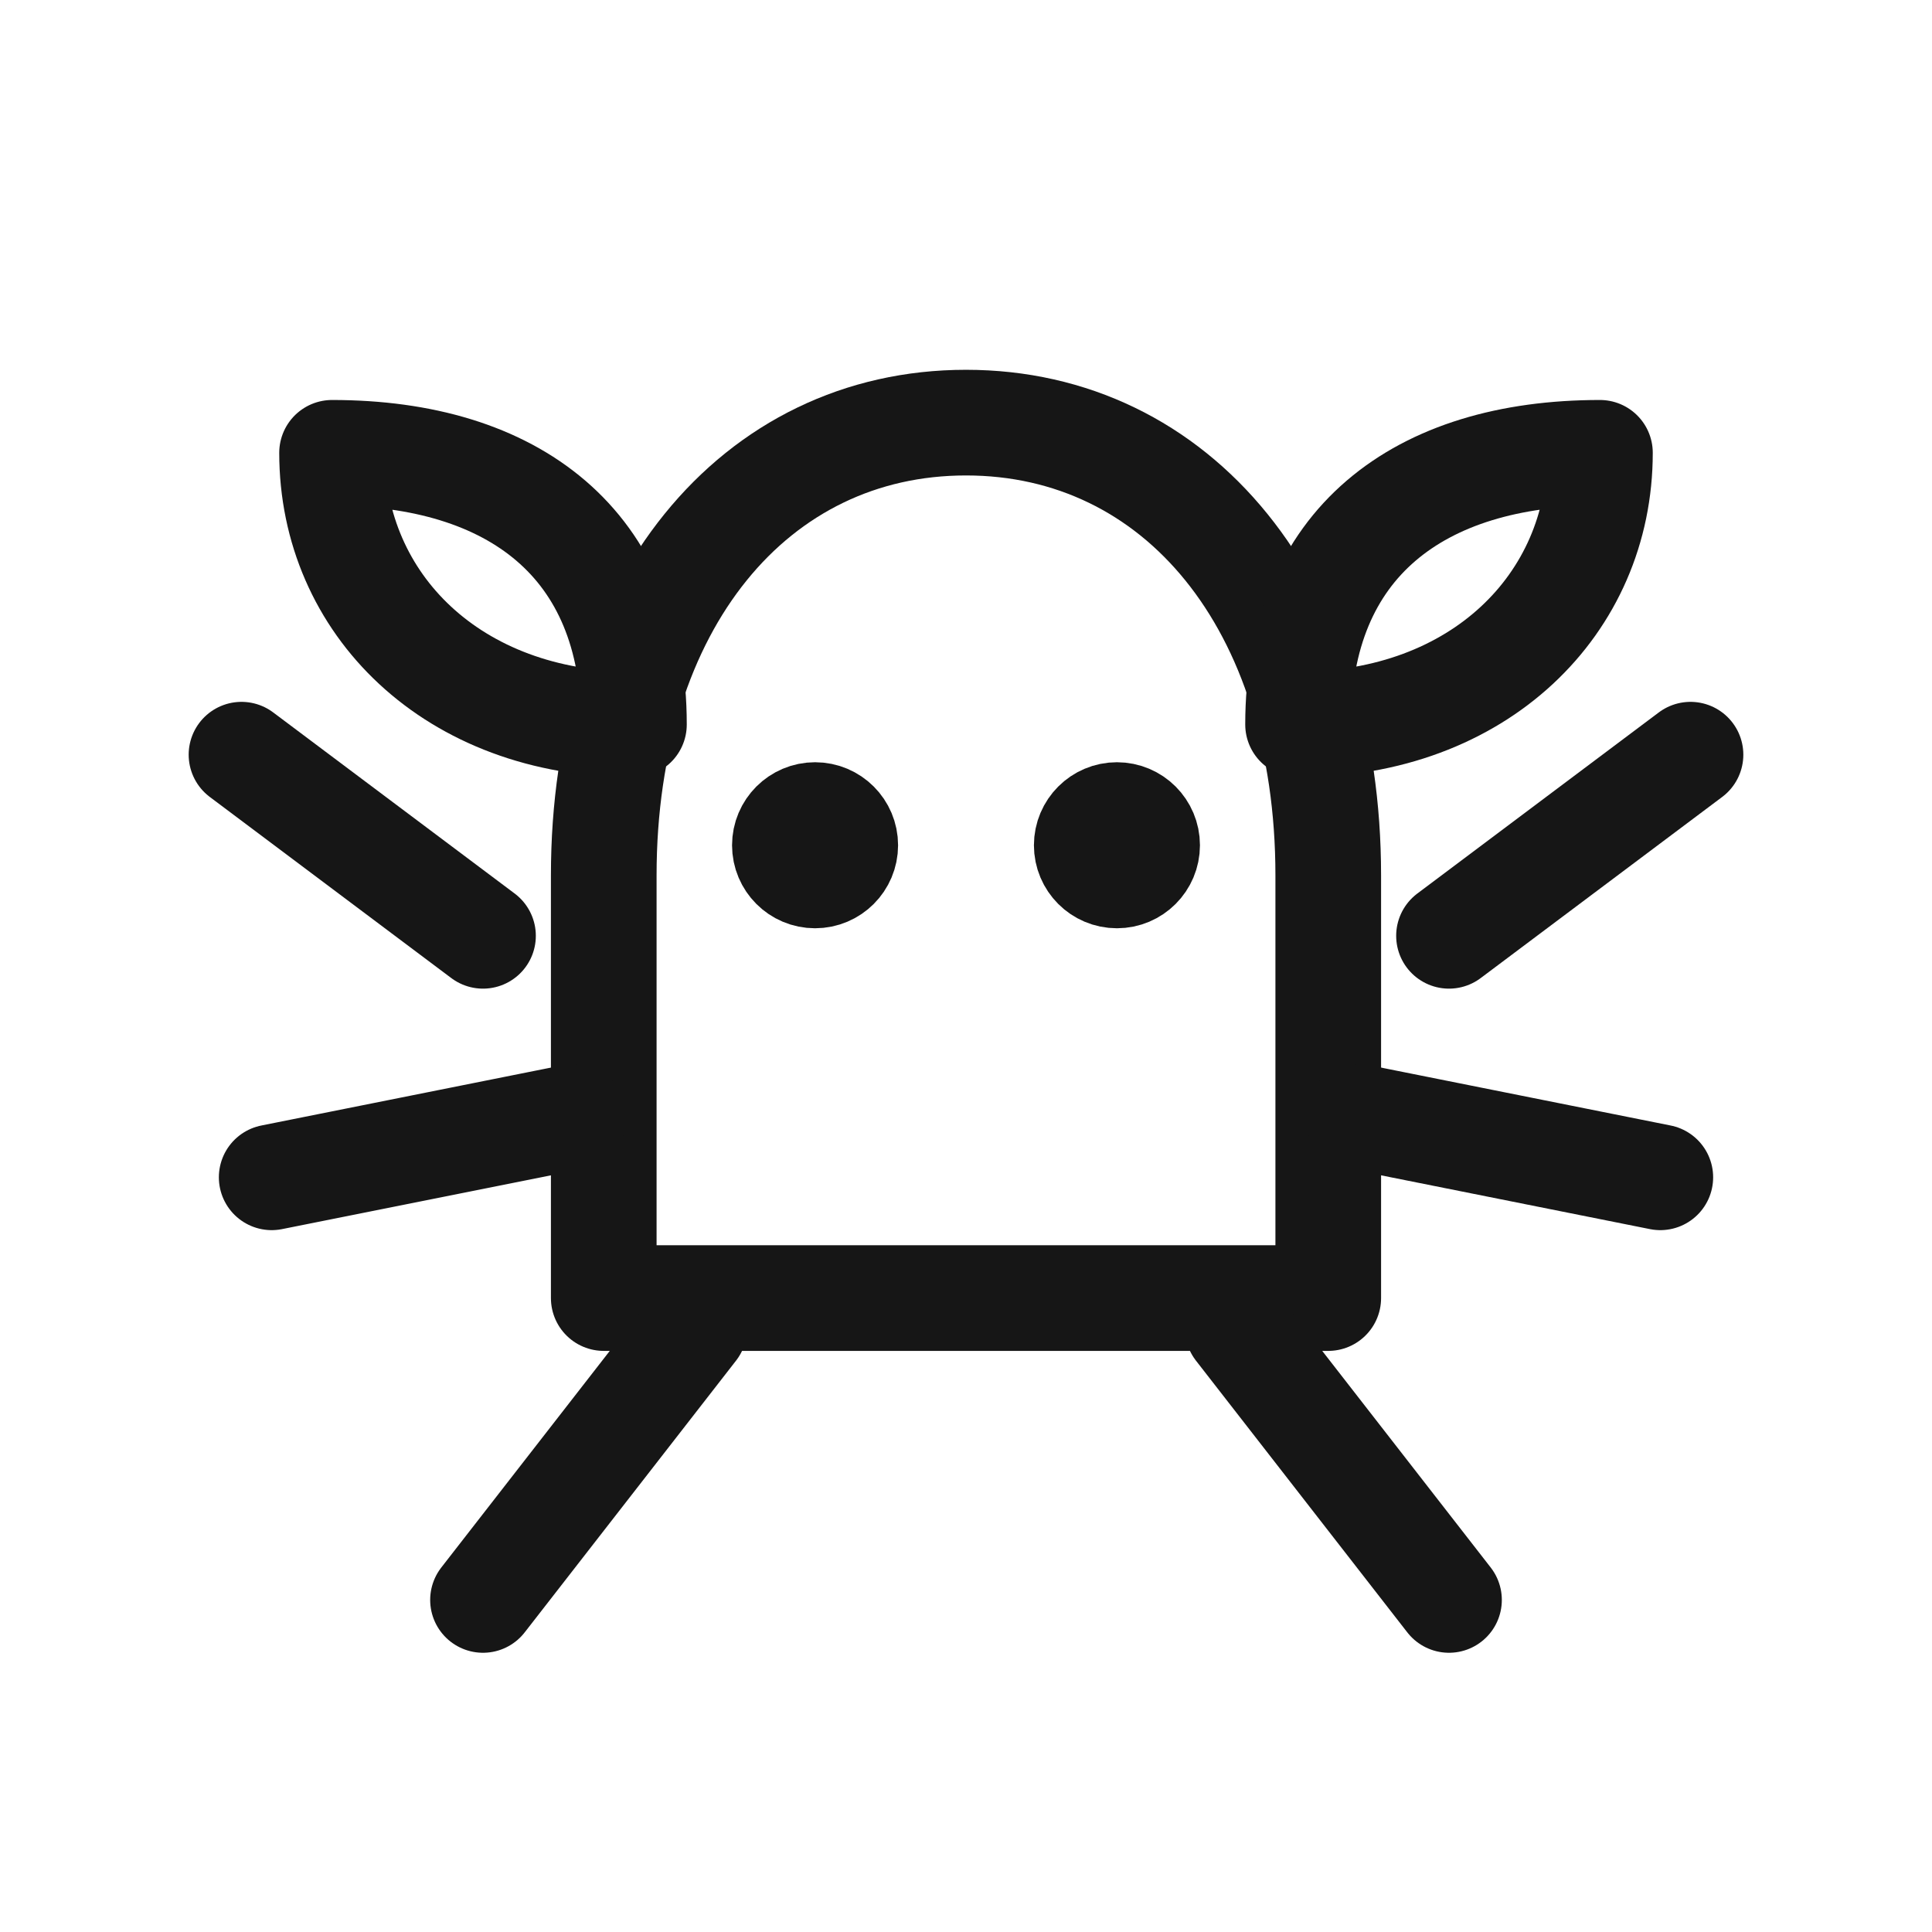
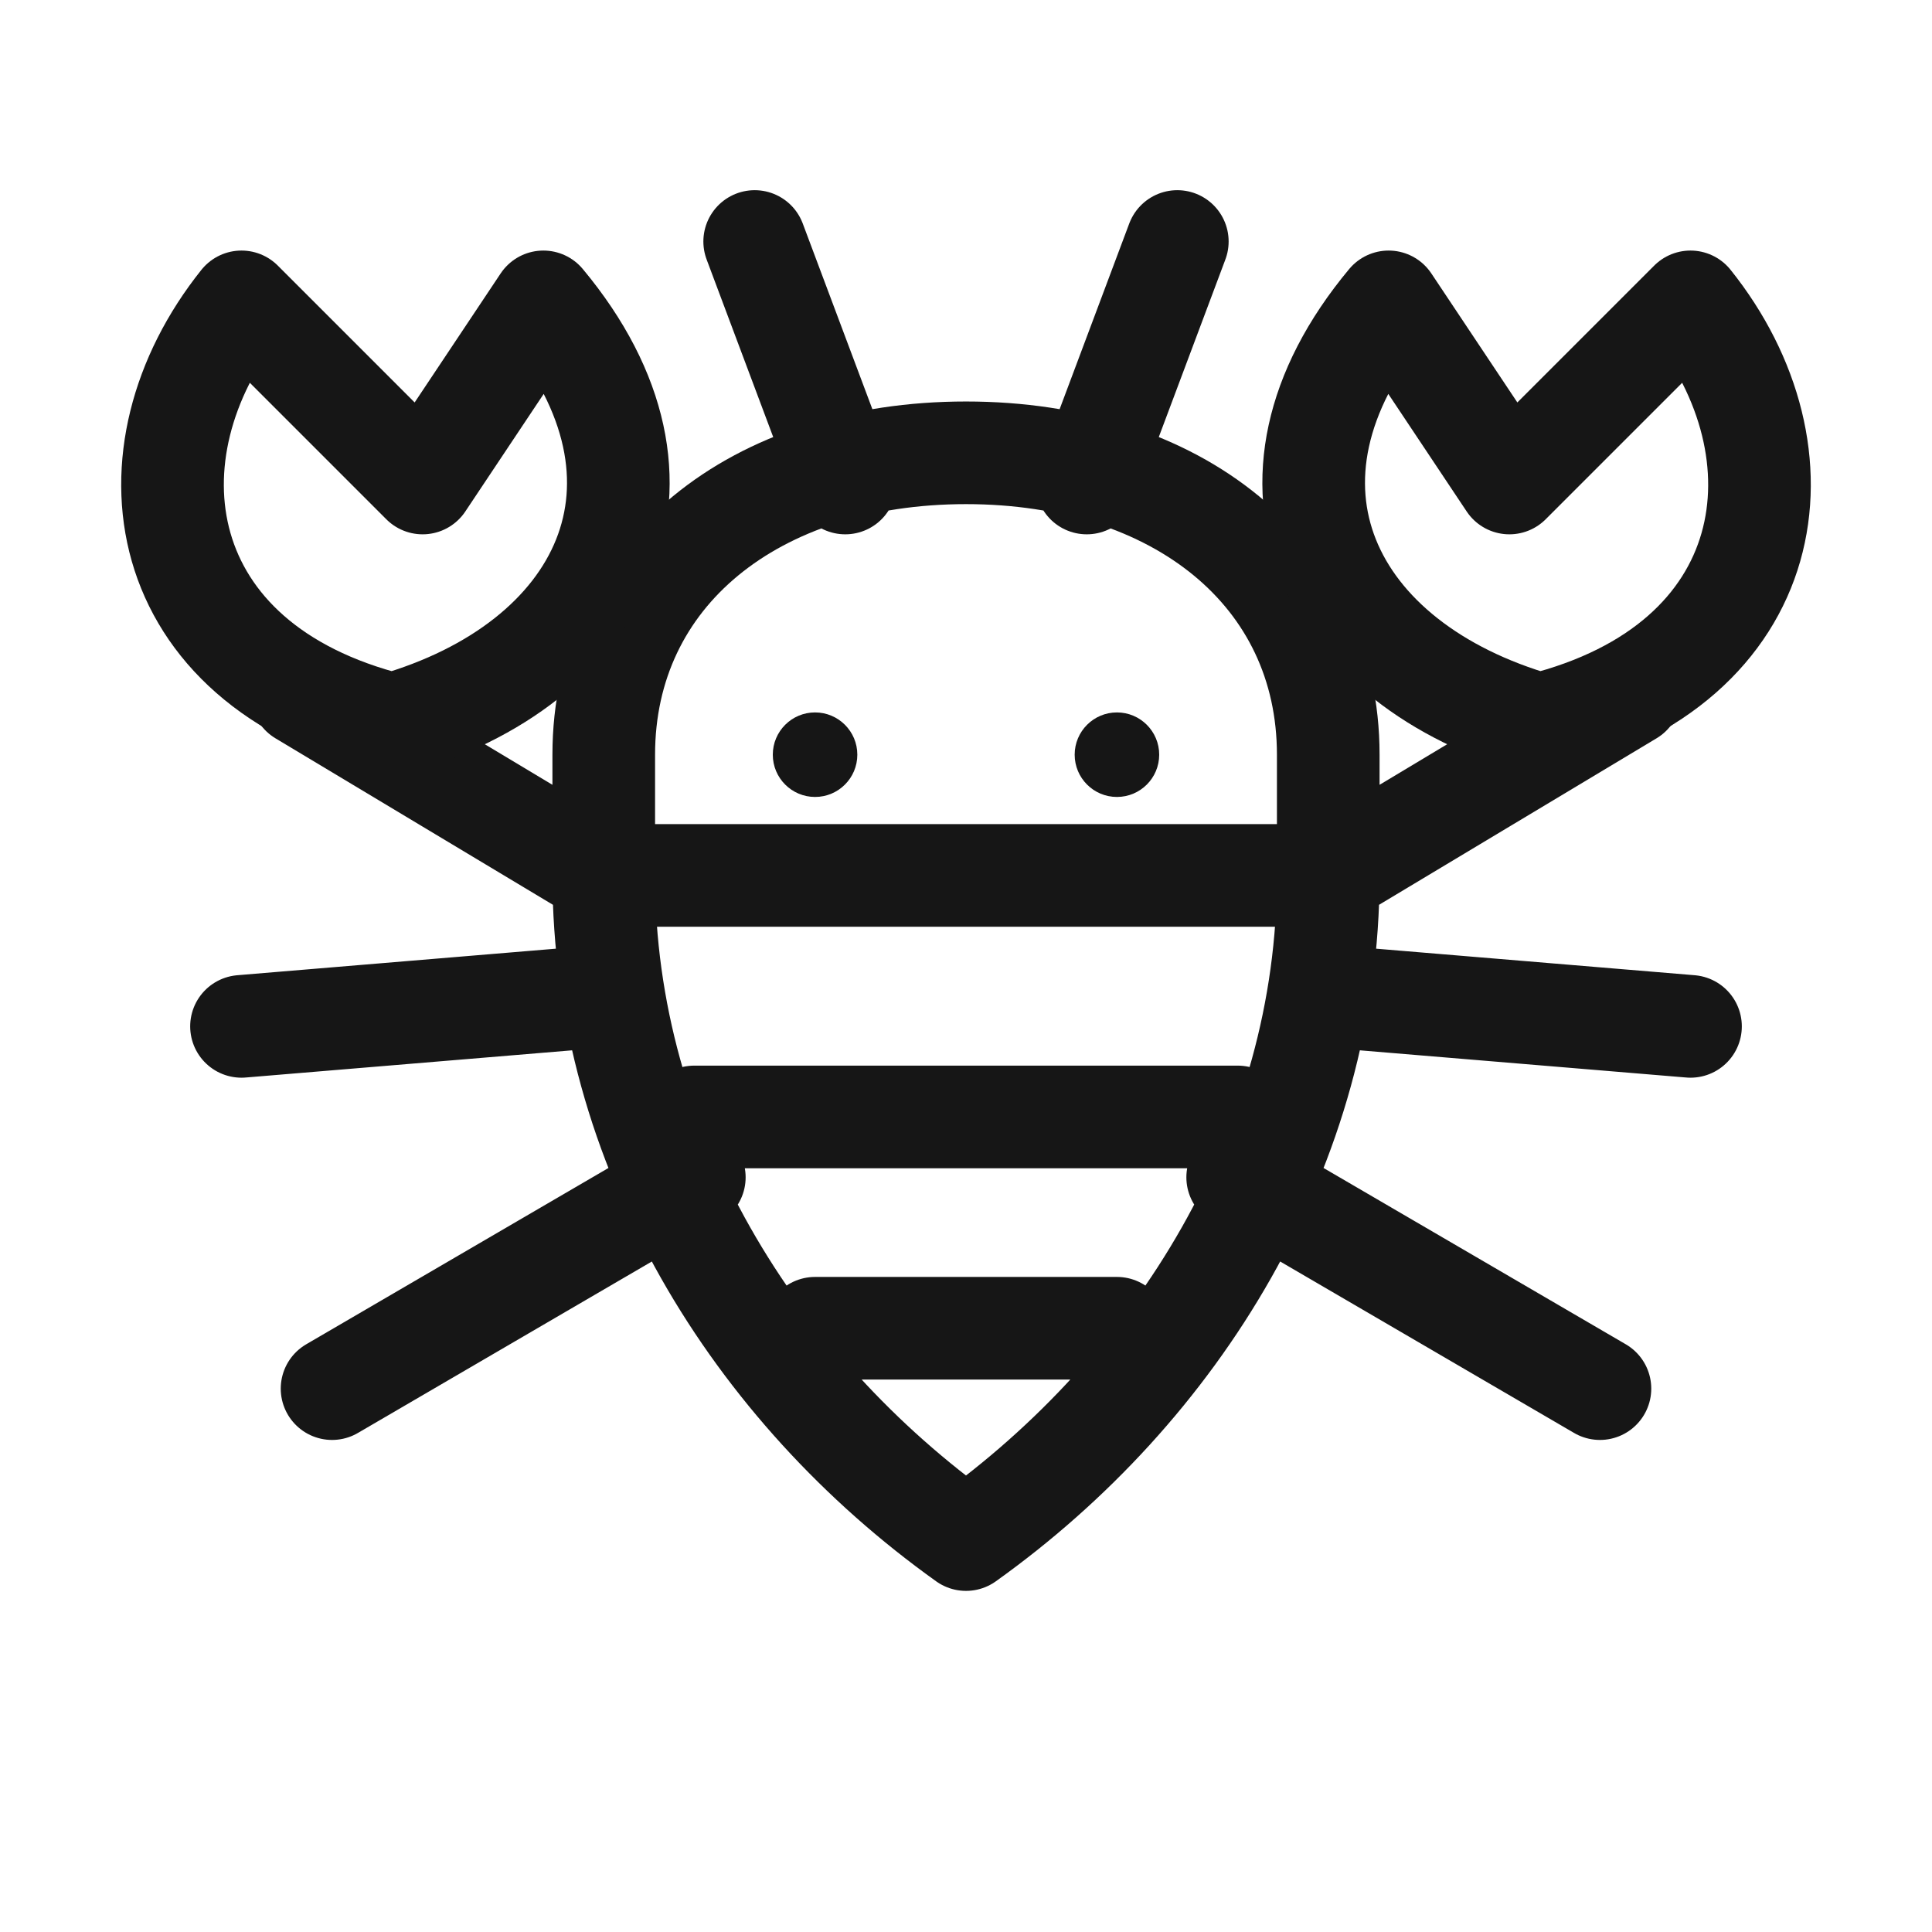
- <svg xmlns="http://www.w3.org/2000/svg" viewBox="0 0 64 64" fill="none" stroke="#161616" stroke-width="3.5" stroke-linecap="round" stroke-linejoin="round">
-   <path d="M20 29c0-9 5-15 12-15s12 6 12 15v14H20V29Z" />
-   <path d="M16 31 8 25m40 6 8-6M19 37 9 39m36-2 10 2M23 44l-7 9m25-9 7 9" />
-   <path d="M21 24c-6 0-10-4-10-9 6 0 10 3 10 9Zm22 0c6 0 10-4 10-9-6 0-10 3-10 9Z" />
-   <circle cx="27" cy="28" r="1" fill="#161616" />
-   <circle cx="37" cy="28" r="1" fill="#161616" />
+ <svg xmlns="http://www.w3.org/2000/svg" viewBox="0 0 64 64" fill="none" stroke="#161616" stroke-width="3.4" stroke-linecap="round" stroke-linejoin="round">
+   <path d="M20 25c0-6 5-10 12-10s12 4 12 10v4H20v-4ZM20 29c0 9 5 17 12 22 7-5 12-13 12-22M23 37h18M27 44h10M28 16 25 8m11 8 3-8M20 29 10 23m10 10L8 34m15 5-12 7M44 29l10-6m-10 10 12 1m-15 5 12 7" />
+   <path d="M13 24C5 22 4 15 8 10l6 6 4-6c5 6 2 12-5 14Zm38 0c8-2 9-9 5-14l-6 6-4-6c-5 6-2 12 5 14Z" />
+   <circle cx="27" cy="25" r="1.4" fill="#161616" stroke="none" />
+   <circle cx="37" cy="25" r="1.4" fill="#161616" stroke="none" />
</svg>
